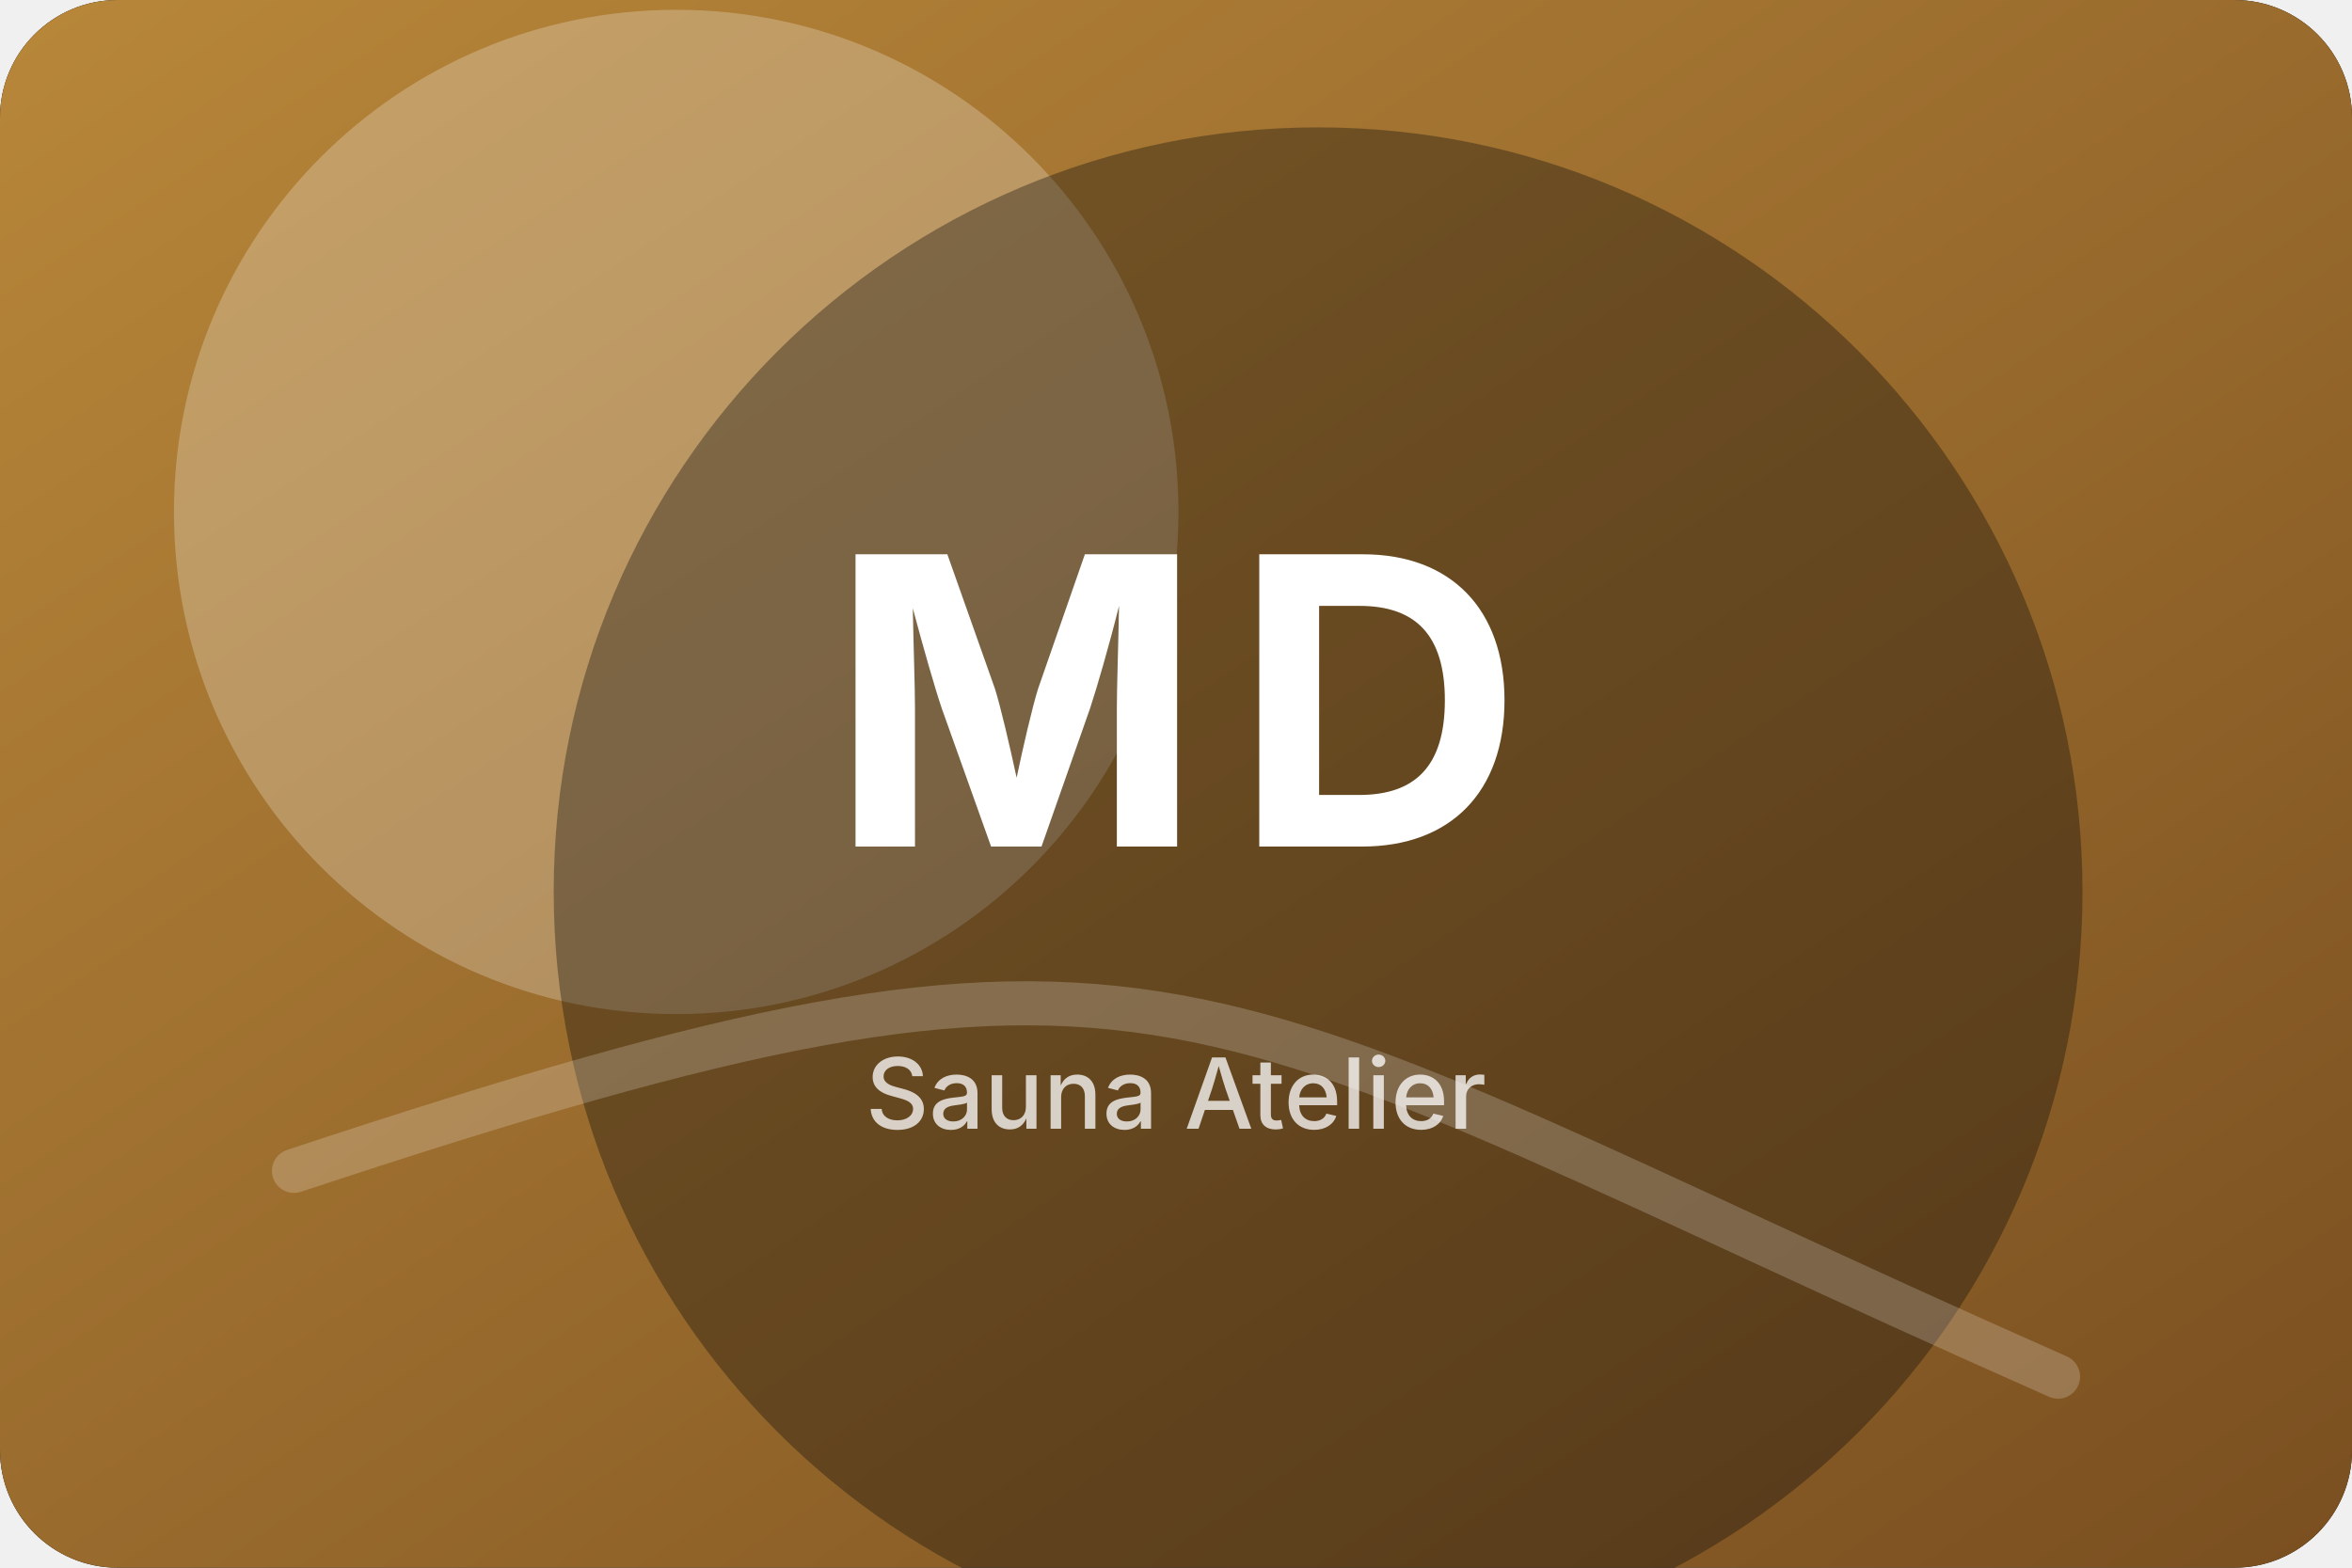
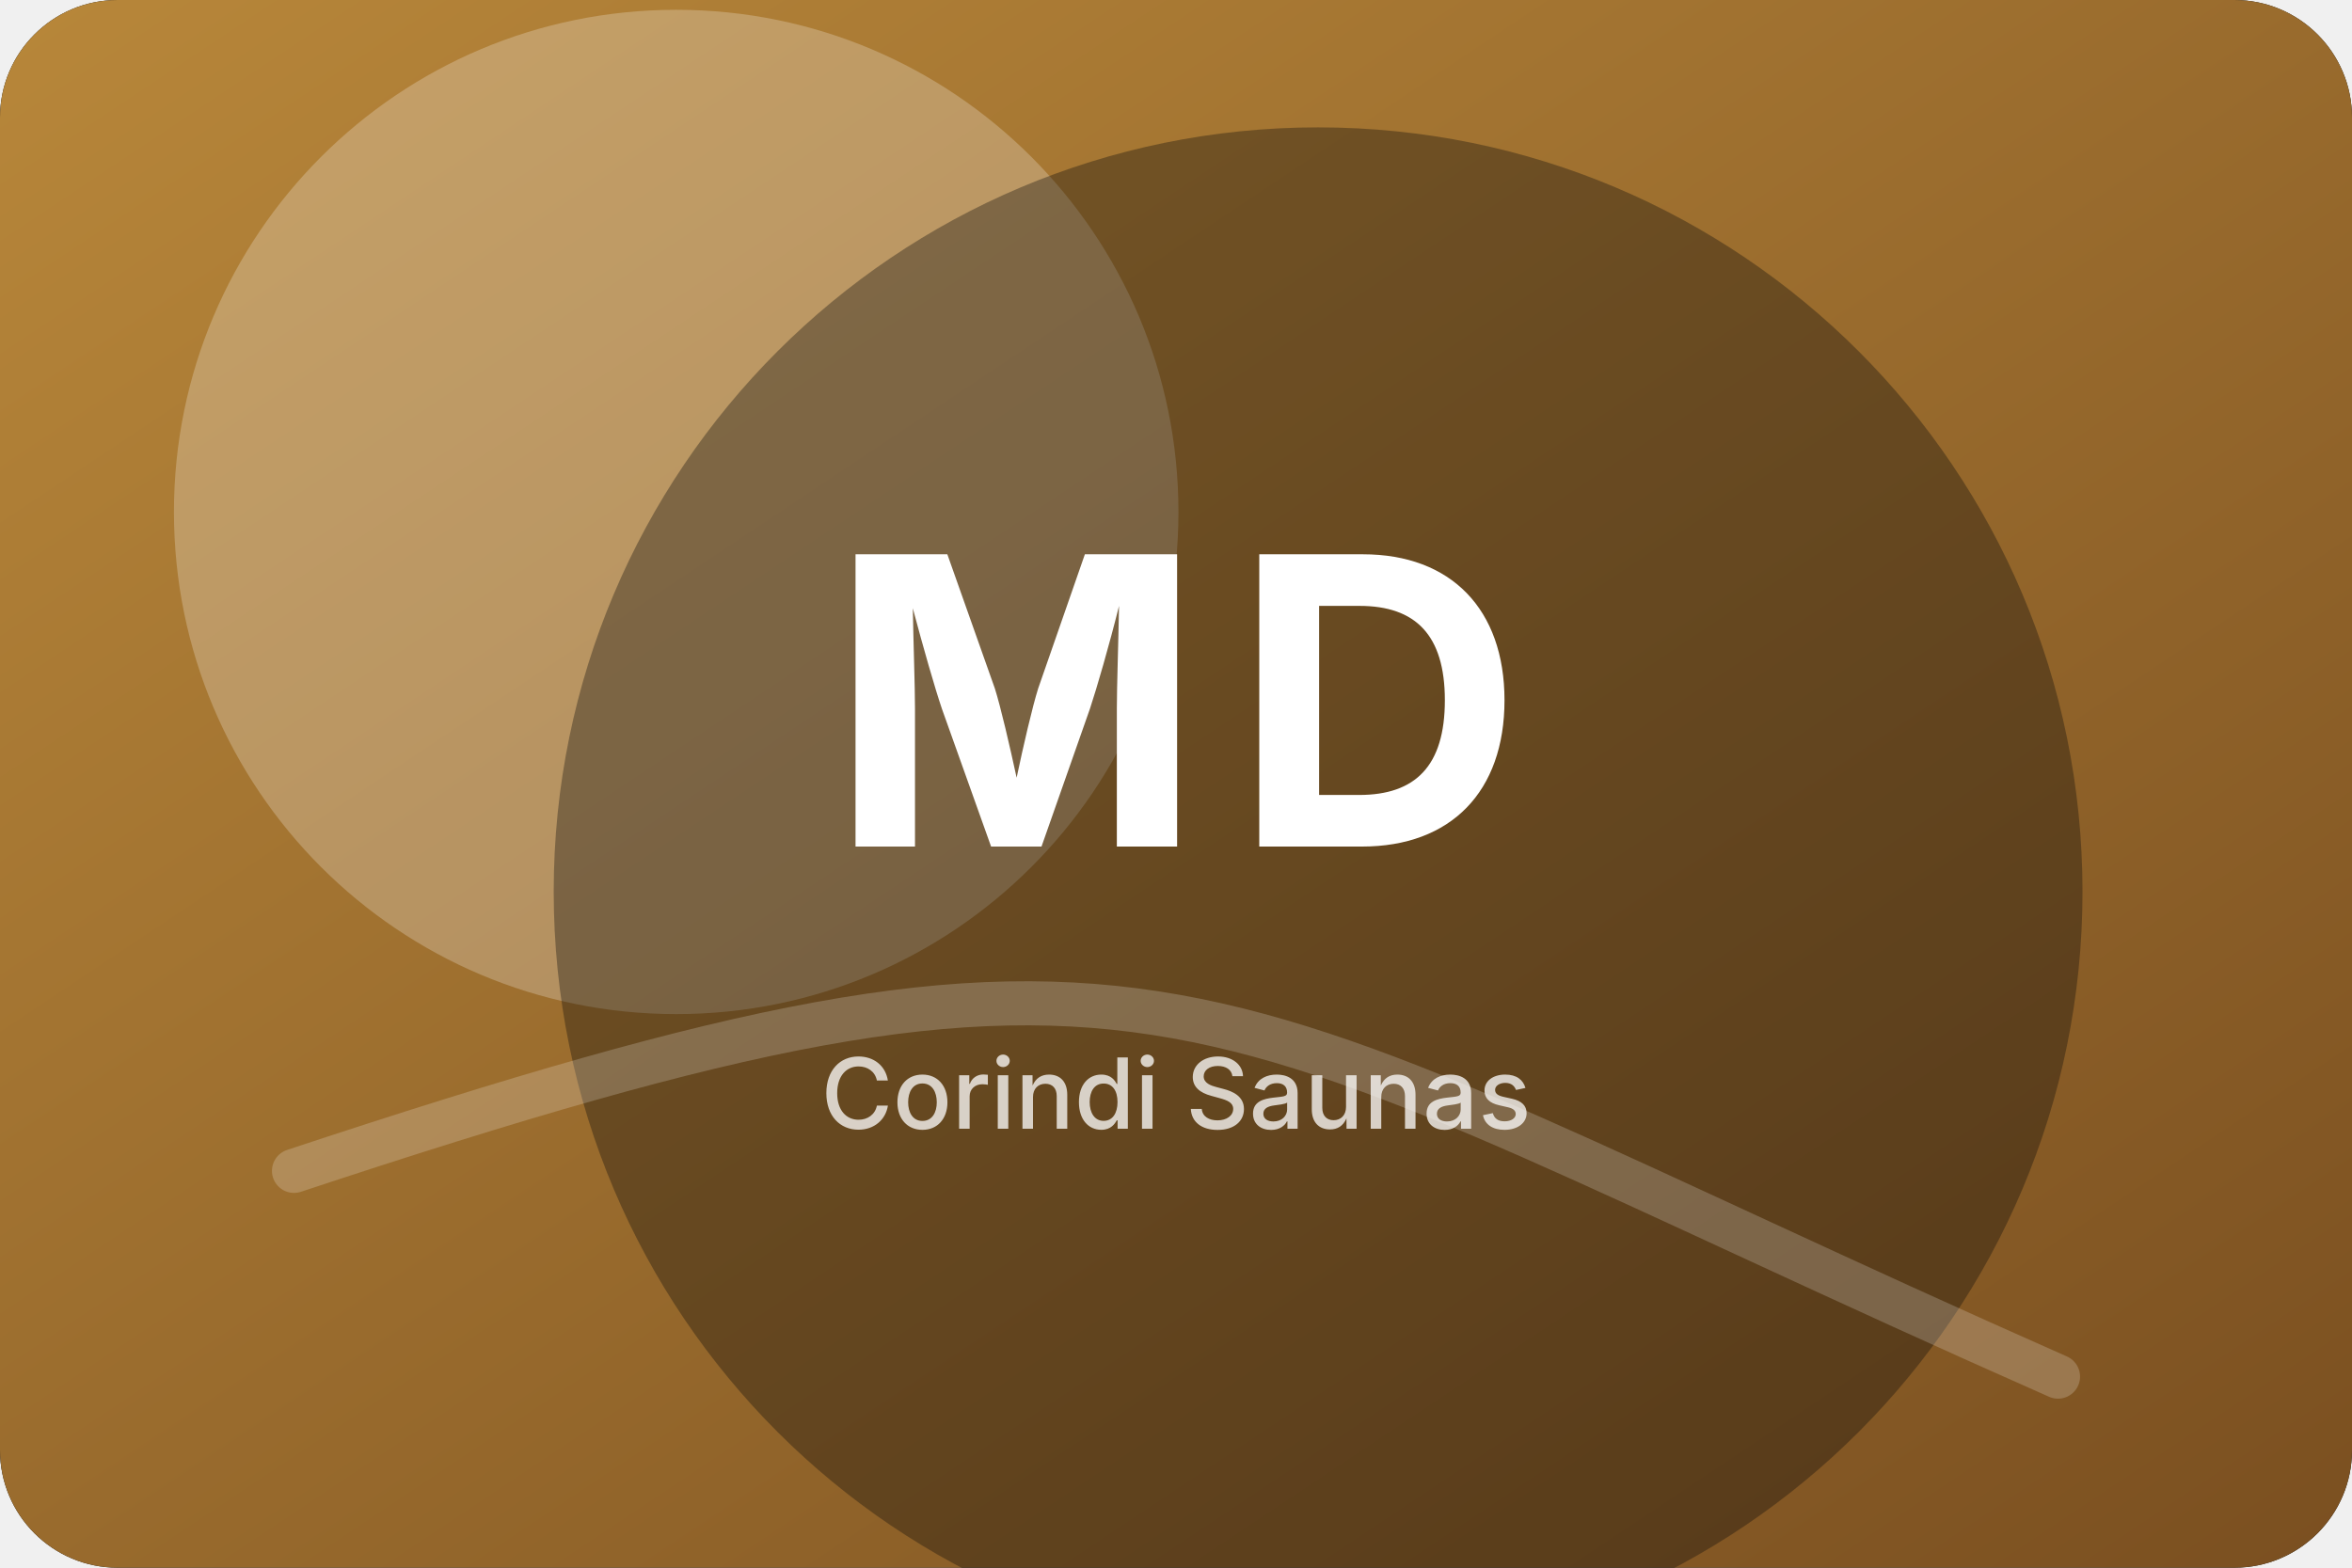
<svg xmlns="http://www.w3.org/2000/svg" width="960" height="640" viewBox="0 0 960 640" fill="none">
  <defs>
    <linearGradient id="grad-mornington-deck" x1="0" y1="0" x2="1" y2="1">
      <stop offset="0%" stop-color="#b8873a" />
      <stop offset="100%" stop-color="#7a4f20" />
    </linearGradient>
  </defs>
  <rect width="960" height="640" rx="48" fill="#0b0b0b" />
  <rect width="960" height="640" rx="48" fill="url(#grad-mornington-deck)" />
  <circle cx="276" cy="209" r="205" fill="rgba(255, 255, 255, 0.24)" />
  <circle cx="538" cy="364" r="312" fill="rgba(11, 11, 11, 0.34)" />
  <path d="M120 478 C 482 358, 478 402, 840 562" stroke="rgba(255, 255, 255, 0.2)" stroke-width="18" stroke-linecap="round" fill="none" />
  <text x="50%" y="54%" fill="#ffffff" font-family="'Inter', 'Segoe UI', sans-serif" font-size="164" font-weight="700" text-anchor="middle" letter-spacing="12">MD</text>
-   <text x="50%" y="72%" fill="rgba(255, 255, 255, 0.75)" font-family="'Inter', 'Segoe UI', sans-serif" font-size="40" font-weight="500" text-anchor="middle">Sauna Atelier</text>
+   <text x="50%" y="72%" fill="rgba(255, 255, 255, 0.75)" font-family="'Inter', 'Segoe UI', sans-serif" font-size="40" font-weight="500" text-anchor="middle">Corindi Saunas</text>
</svg>
